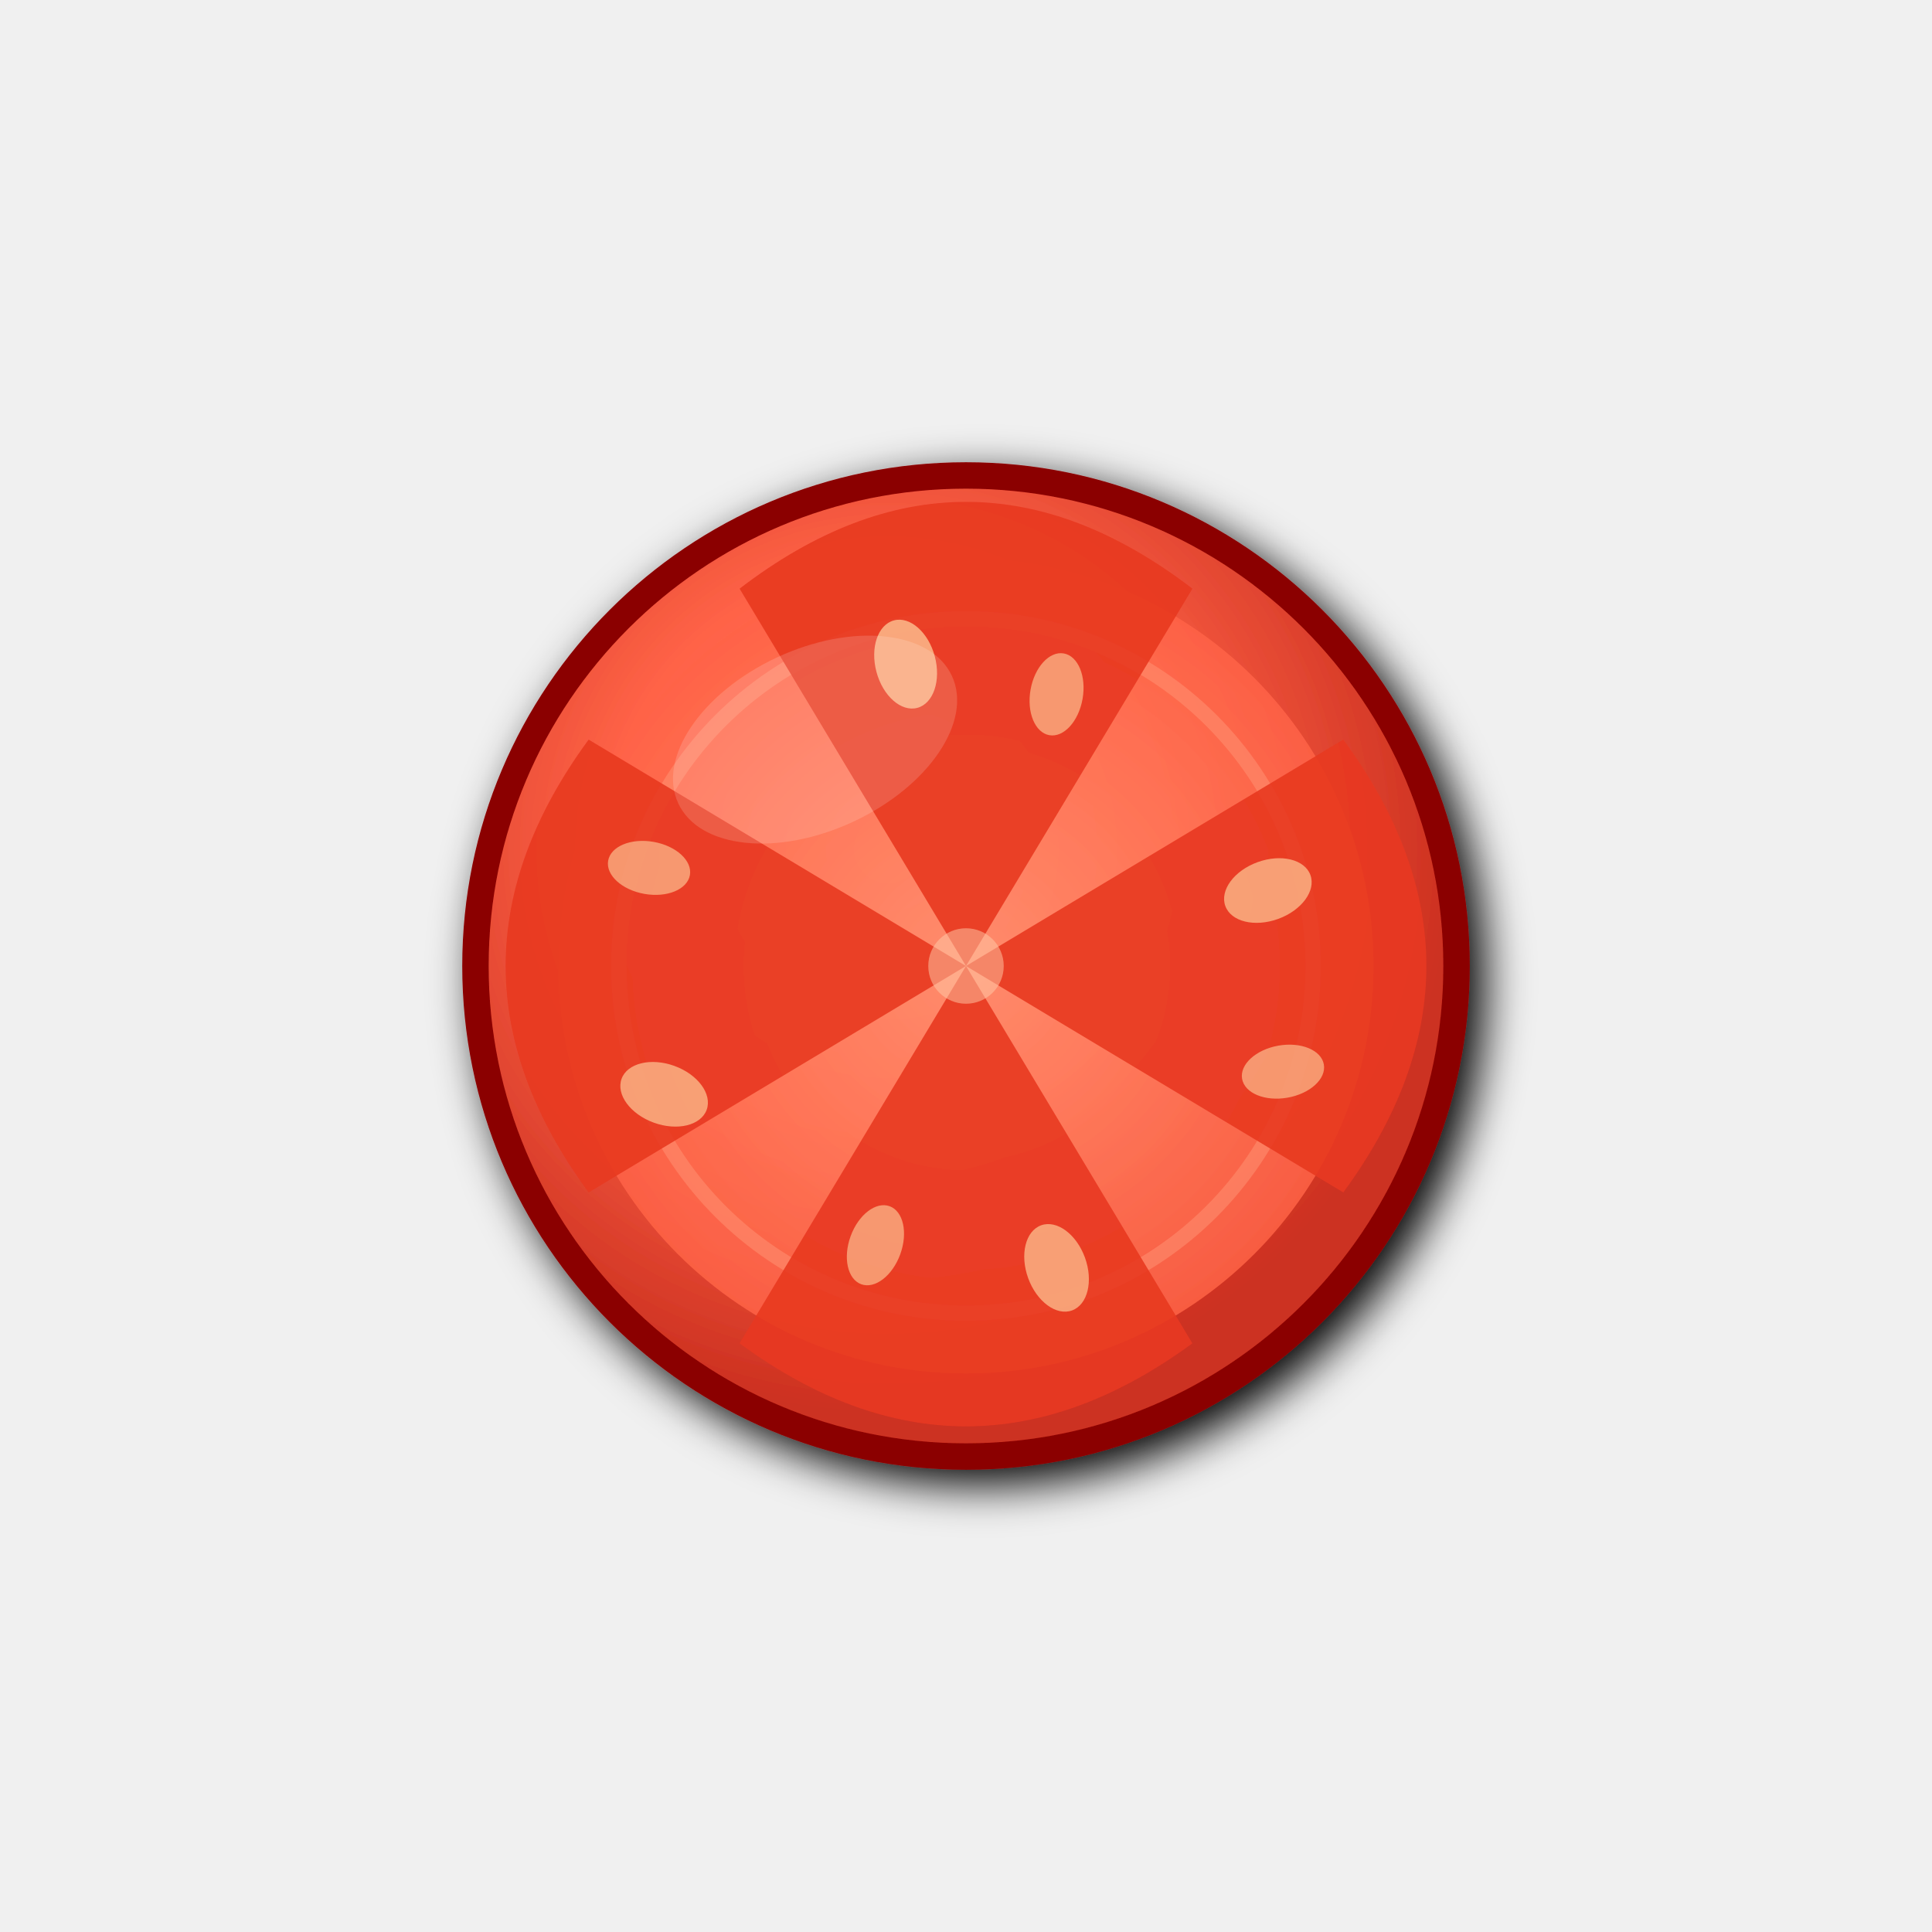
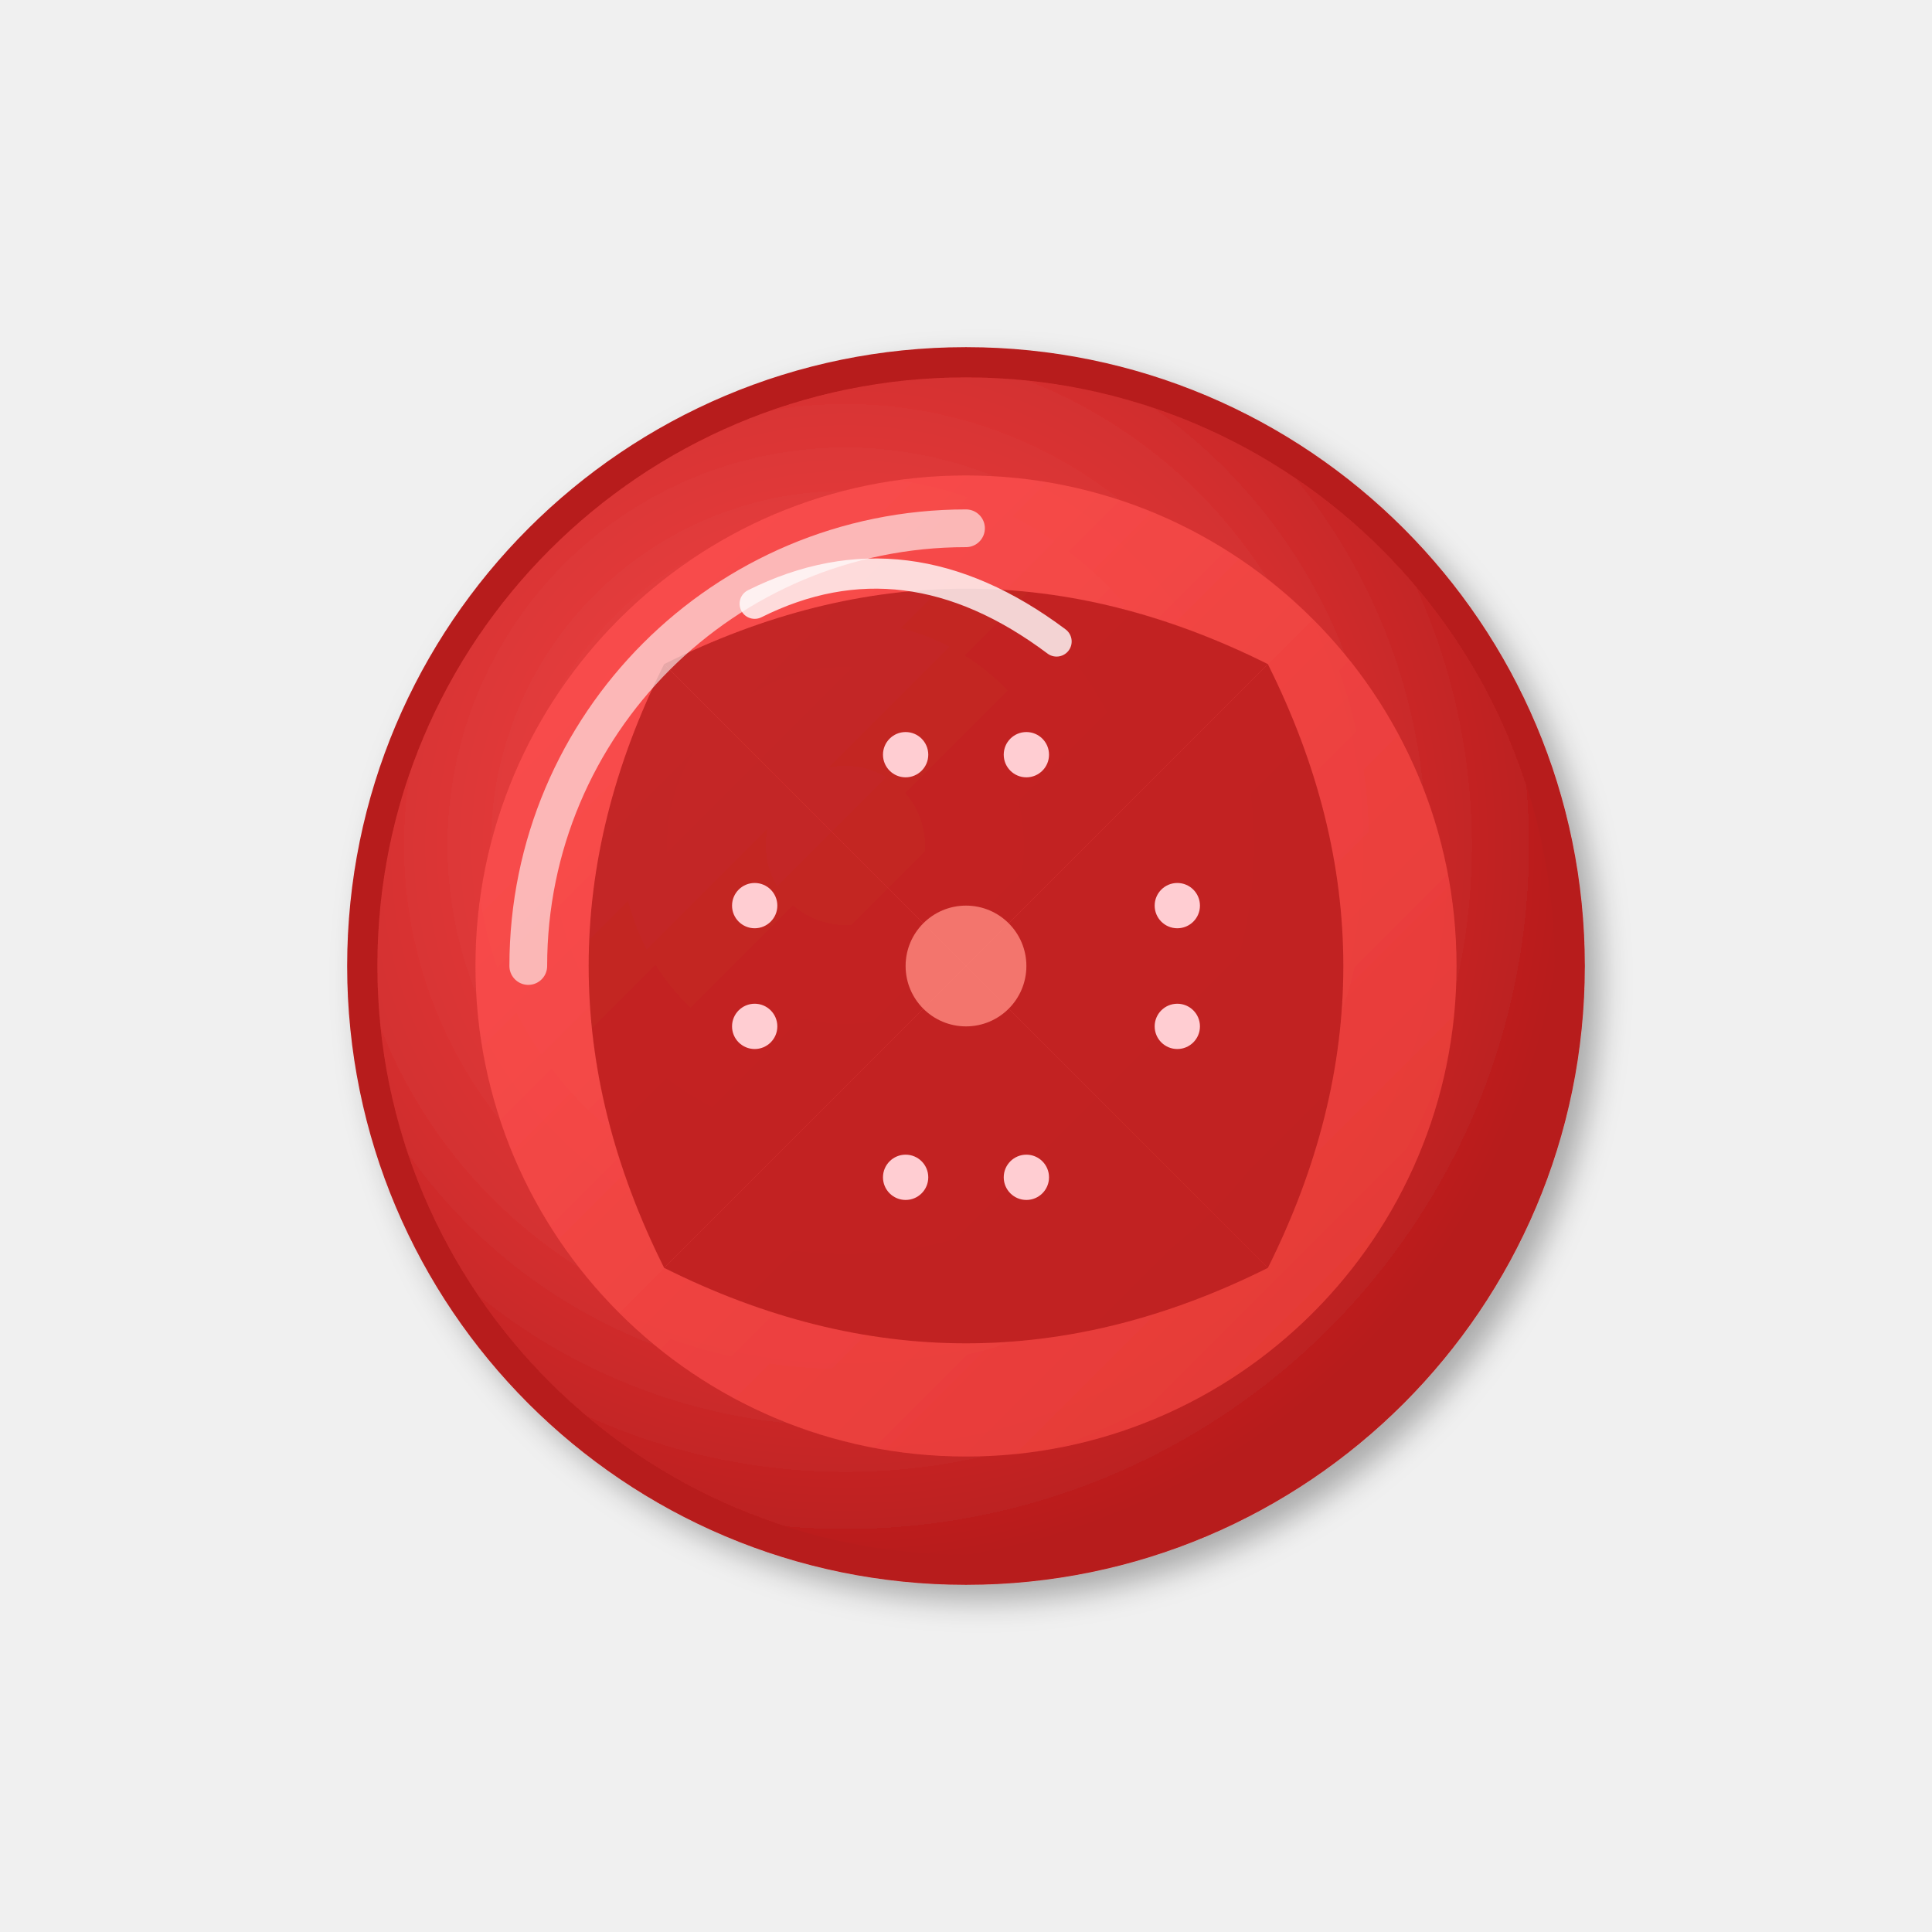
- <svg xmlns="http://www.w3.org/2000/svg" width="256" height="256" viewBox="0 0 256 256">
-   <defs>
-     <filter id="shadow" x="-20%" y="-20%" width="140%" height="140%">
-       <feGaussianBlur in="SourceAlpha" stdDeviation="3" />
-       <feOffset dx="2" dy="2" result="offsetblur" />
-       <feComponentTransfer>
-         <feFuncA type="linear" slope="0.35" />
-       </feComponentTransfer>
-       <feMerge>
-         <feMergeNode in="offsetblur" />
-         <feMergeNode in="SourceGraphic" />
-       </feMerge>
-     </filter>
-     <radialGradient id="tomatoGrad" cx="42%" cy="38%" r="58%">
-       <stop offset="0%" stop-color="#FF8060" />
-       <stop offset="50%" stop-color="#FF6347" />
-       <stop offset="100%" stop-color="#CC3020" />
-     </radialGradient>
-     <radialGradient id="fleshGrad" cx="50%" cy="50%" r="50%">
-       <stop offset="0%" stop-color="#FF9070" />
-       <stop offset="100%" stop-color="#FF6347" />
-     </radialGradient>
-   </defs>
-   <g filter="url(#shadow)">
-     <circle cx="128" cy="128" r="65" fill="url(#tomatoGrad)" stroke="#8B0000" stroke-width="3.5" />
-     <circle cx="128" cy="128" r="54" fill="url(#fleshGrad)" opacity="0.85" />
-     <circle cx="128" cy="128" r="46" fill="none" stroke="#FF9575" stroke-width="2" opacity="0.5" />
-     <path d="M128,128 L98,78 Q128,55 158,78 Z" fill="#E83820" opacity="0.9" />
-     <path d="M128,128 L178,98 Q200,128 178,158 Z" fill="#E83820" opacity="0.9" />
-     <path d="M128,128 L158,178 Q128,200 98,178 Z" fill="#E83820" opacity="0.9" />
-     <path d="M128,128 L78,158 Q56,128 78,98 Z" fill="#E83820" opacity="0.9" />
-     <ellipse cx="120" cy="88" rx="4" ry="6" fill="#FFD4A0" opacity="0.7" transform="rotate(-15,120,88)" />
-     <ellipse cx="140" cy="92" rx="3.5" ry="5.5" fill="#FFD4A0" opacity="0.6" transform="rotate(10,140,92)" />
-     <ellipse cx="168" cy="118" rx="4" ry="6" fill="#FFD4A0" opacity="0.65" transform="rotate(70,168,118)" />
-     <ellipse cx="170" cy="142" rx="3.5" ry="5.5" fill="#FFD4A0" opacity="0.6" transform="rotate(80,170,142)" />
-     <ellipse cx="140" cy="168" rx="4" ry="6" fill="#FFD4A0" opacity="0.65" transform="rotate(160,140,168)" />
-     <ellipse cx="116" cy="165" rx="3.5" ry="5.5" fill="#FFD4A0" opacity="0.6" transform="rotate(-160,116,165)" />
-     <ellipse cx="88" cy="145" rx="4" ry="6" fill="#FFD4A0" opacity="0.65" transform="rotate(-70,88,145)" />
-     <ellipse cx="86" cy="115" rx="3.5" ry="5.5" fill="#FFD4A0" opacity="0.6" transform="rotate(-80,86,115)" />
-     <circle cx="128" cy="128" r="5" fill="#FFCCAA" opacity="0.5" />
-     <ellipse cx="108" cy="98" rx="20" ry="12" fill="#FFFFFF" opacity="0.15" transform="rotate(-25,108,98)" />
-   </g>
- </svg>
+ <svg xmlns="http://www.w3.org/2000/svg" width="256" height="256" viewBox="0 0 256 256">\n  <defs>\n    <filter id="shadow" x="-20%" y="-20%" width="140%" height="140%">\n      <feDropShadow dx="2" dy="2" stdDeviation="2" flood-color="#000" flood-opacity="0.3" />\n    </filter>\n<radialGradient id="tom-grad" cx="40%" cy="40%" r="60%">\n  <stop offset="0%" stop-color="#FF5252" />\n  <stop offset="70%" stop-color="#D32F2F" />\n  <stop offset="100%" stop-color="#B71C1C" />\n</radialGradient>\n<linearGradient id="tom-flesh" x1="0%" y1="0%" x2="100%" y2="100%">\n  <stop offset="0%" stop-color="#FF5252" />\n  <stop offset="100%" stop-color="#E53935" />\n</linearGradient>\n  </defs>\n  <g filter="url(#shadow)">\n<circle cx="128" cy="128" r="80" fill="url(#tom-grad)" stroke="#B71C1C" stroke-width="4" />\n<circle cx="128" cy="128" r="65" fill="url(#tom-flesh)" opacity="0.9" />\n\n<path d="M 128 128 L 88 88 Q 128 68 168 88 Z" fill="#B71C1C" opacity="0.8" />\n<path d="M 128 128 L 168 88 Q 188 128 168 168 Z" fill="#B71C1C" opacity="0.8" />\n<path d="M 128 128 L 168 168 Q 128 188 88 168 Z" fill="#B71C1C" opacity="0.8" />\n<path d="M 128 128 L 88 168 Q 68 128 88 88 Z" fill="#B71C1C" opacity="0.8" />\n\n<circle cx="120" cy="100" r="3" fill="#FFCDD2" />
+     <circle cx="136" cy="100" r="3" fill="#FFCDD2" />\n<circle cx="156" cy="120" r="3" fill="#FFCDD2" />
+     <circle cx="156" cy="136" r="3" fill="#FFCDD2" />\n<circle cx="136" cy="156" r="3" fill="#FFCDD2" />
+     <circle cx="120" cy="156" r="3" fill="#FFCDD2" />\n<circle cx="100" cy="136" r="3" fill="#FFCDD2" />
+     <circle cx="100" cy="120" r="3" fill="#FFCDD2" />\n\n<circle cx="128" cy="128" r="8" fill="#FF8A80" opacity="0.8" />\n\n<path d="M 70 128 A 58 58 0 0 1 128 70" fill="none" stroke="#FFF" stroke-width="5" stroke-linecap="round" opacity="0.6" />\n<path d="M 100 80 Q 120 70 140 85" fill="none" stroke="#FFF" stroke-width="4" stroke-linecap="round" opacity="0.8" />\n  </g>\n</svg>
